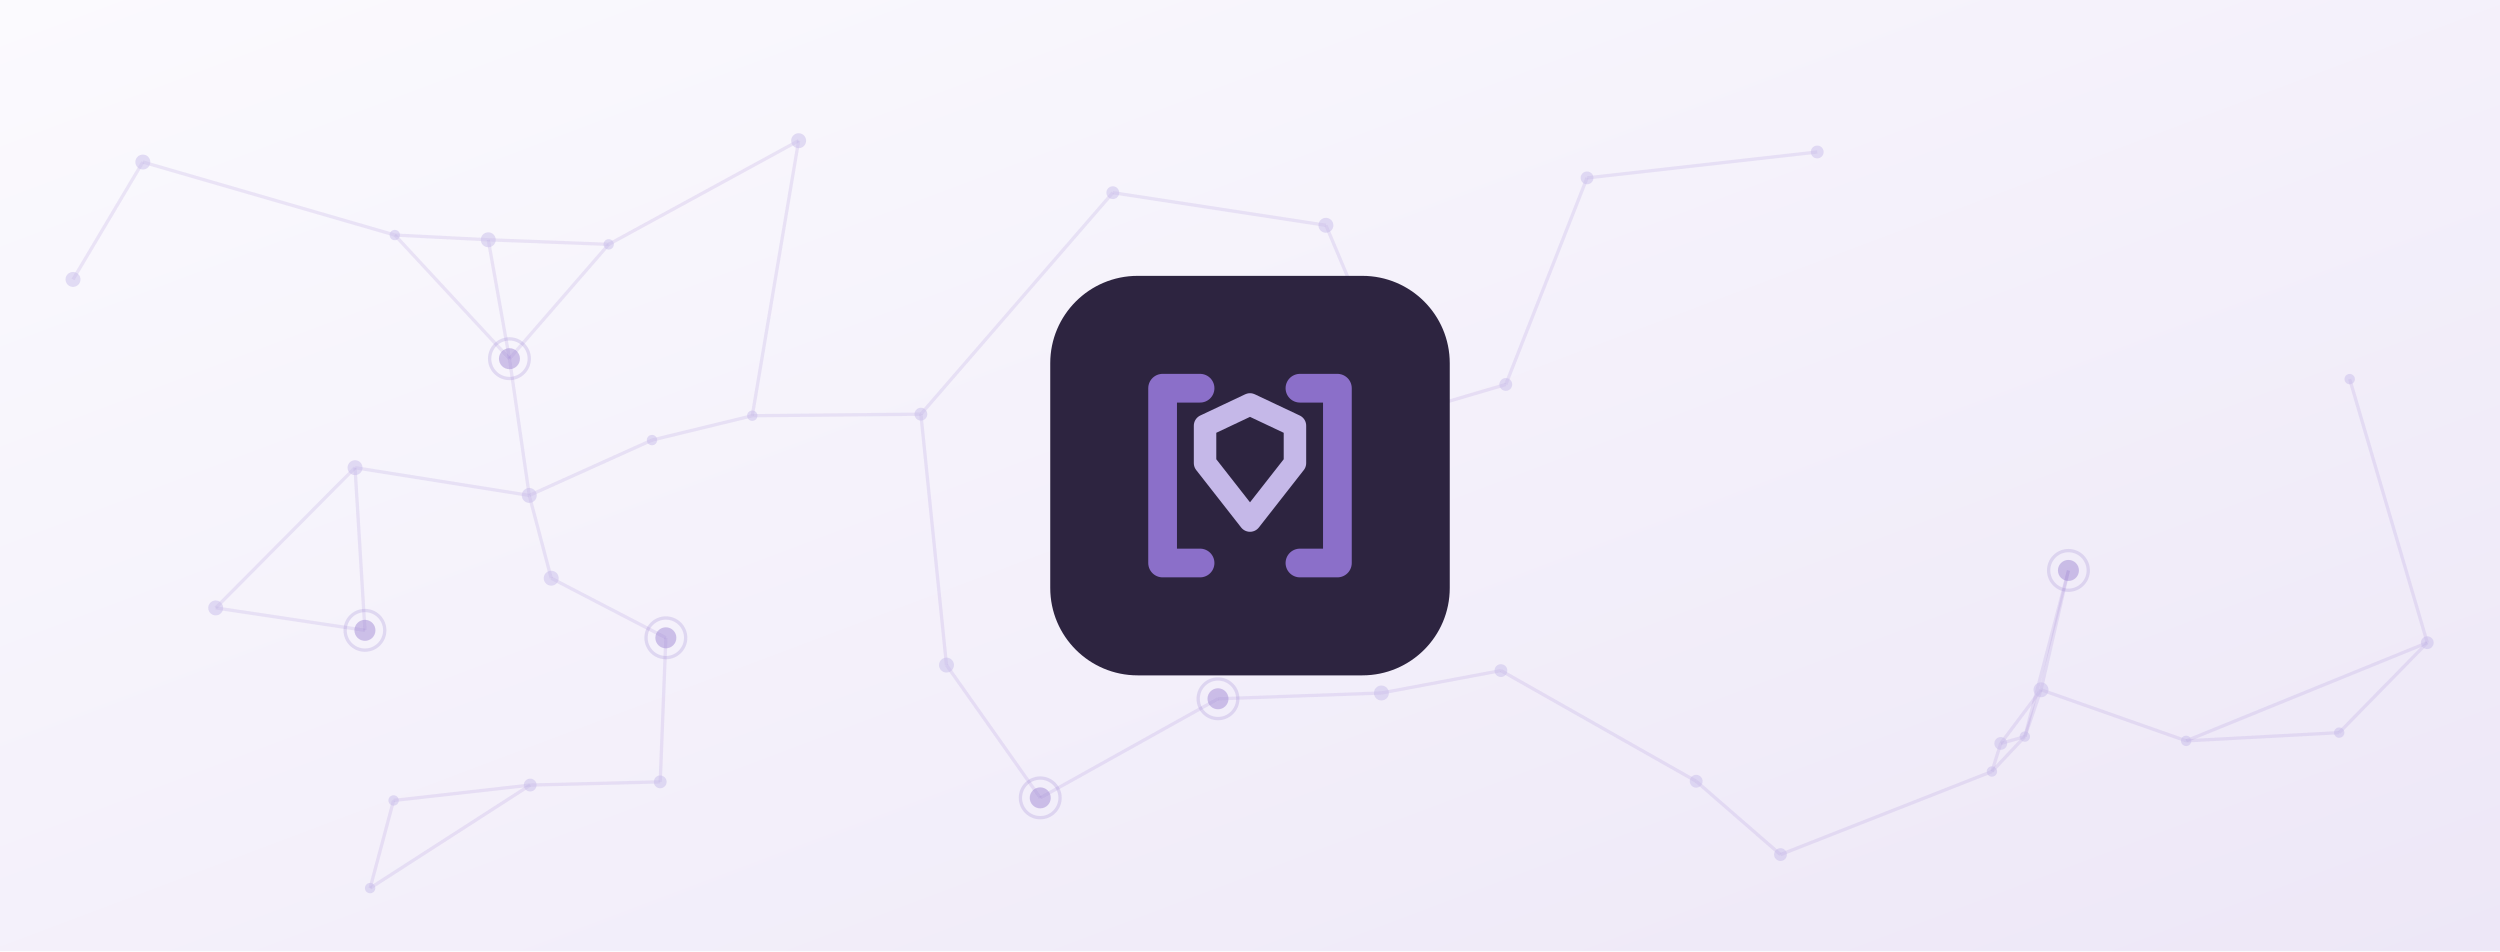
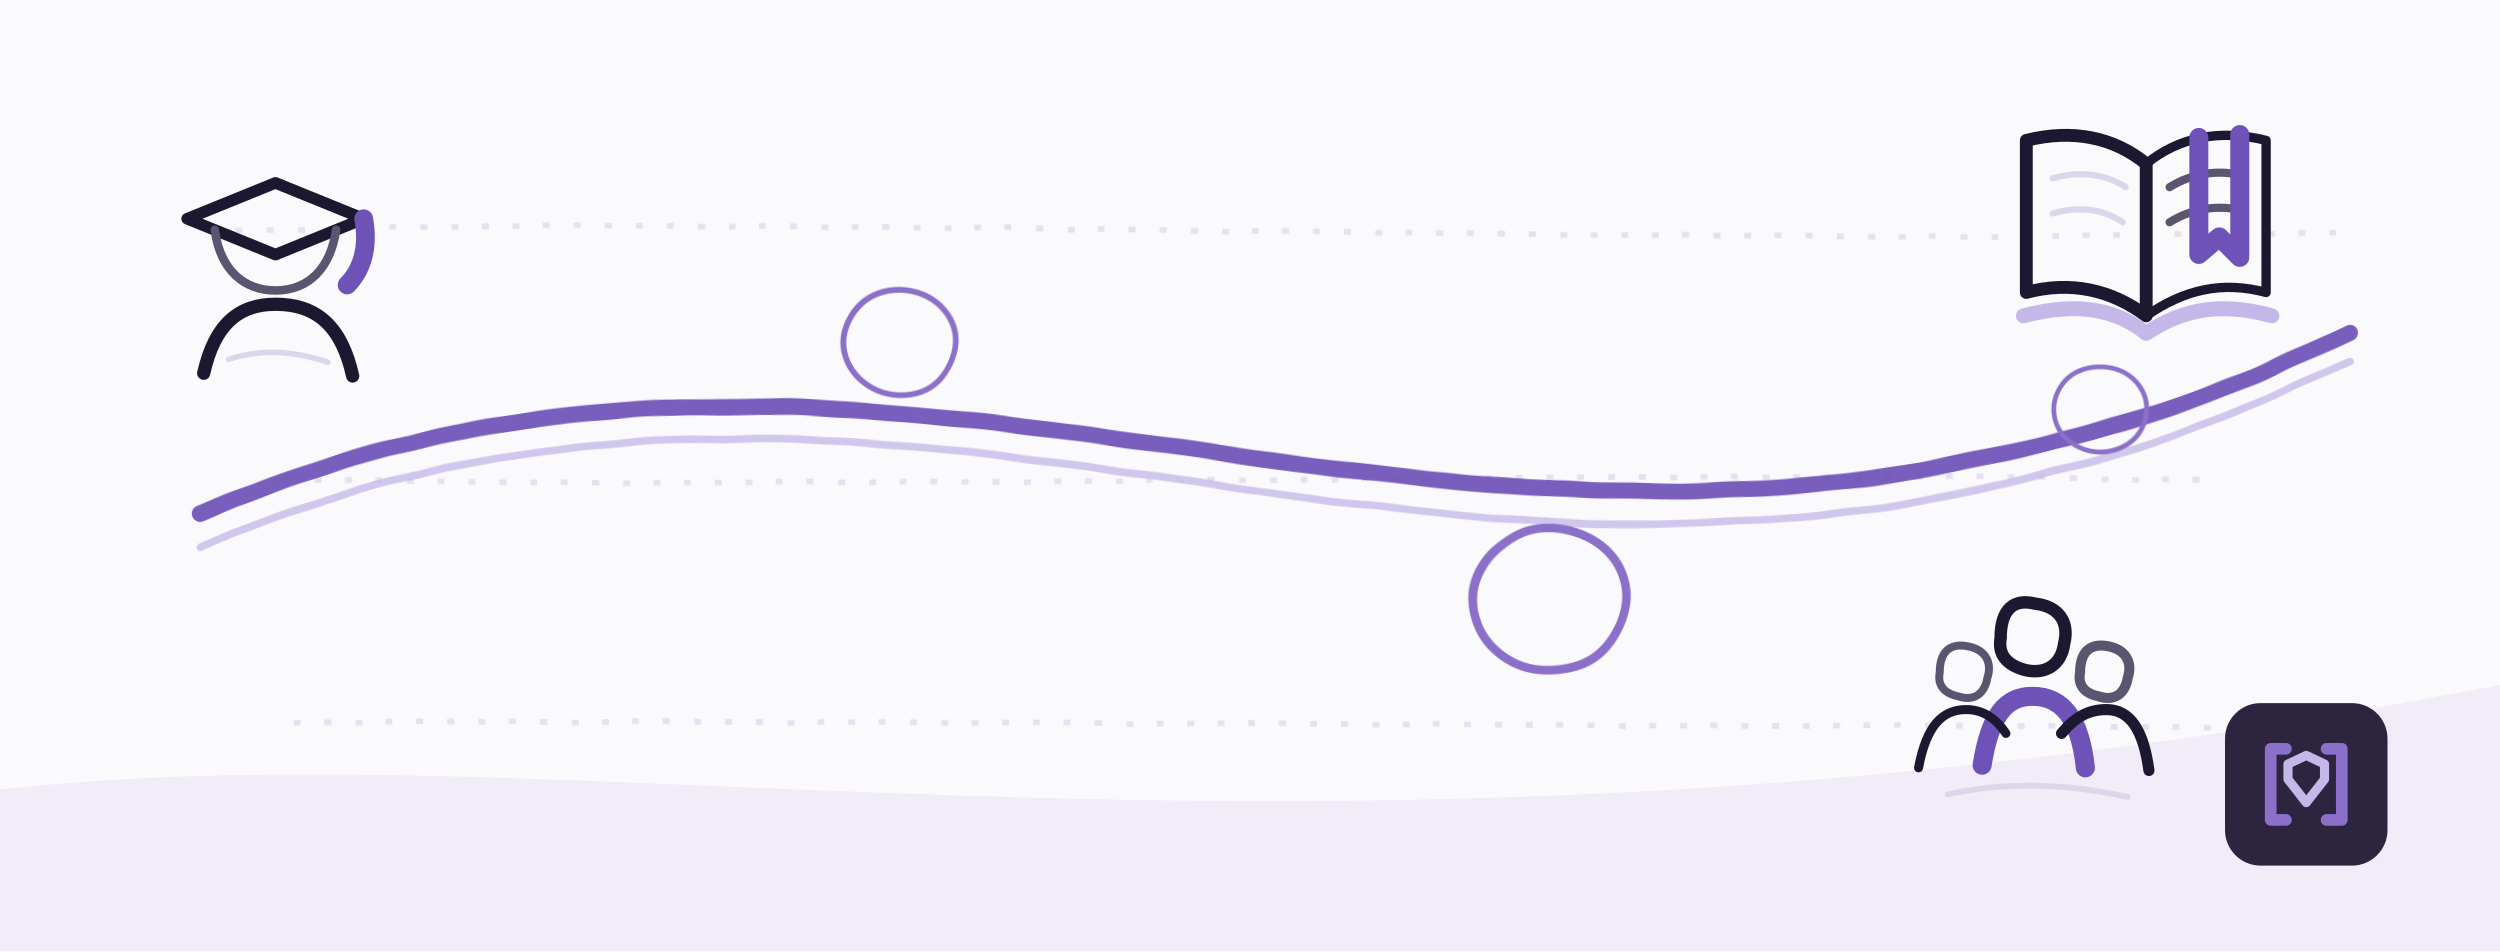
- <svg xmlns="http://www.w3.org/2000/svg" width="1640" height="624" viewBox="0 0 1640 624" role="img" aria-label="Vahtian banner">
+ <svg xmlns="http://www.w3.org/2000/svg" width="1640" height="624" viewBox="0 0 1640 624" role="img" aria-label="Vahtian rough field-note banner">
  <defs>
-     <linearGradient id="bg" x1="0" y1="0" x2="1" y2="1">
-       <stop offset="0" stop-color="#FBFAFE" />
-       <stop offset="1" stop-color="#EDE7F7" />
-     </linearGradient>
+     <filter id="rough" filterUnits="userSpaceOnUse" x="-100" y="-100" width="4000" height="2400">
+       <feTurbulence type="fractalNoise" baseFrequency="0.018" numOctaves="2" seed="33" />
+       <feDisplacementMap in="SourceGraphic" scale="2.8" />
+     </filter>
  </defs>
-   <rect width="1640" height="624" fill="url(#bg)" />
-   <g opacity="0.9">
-     <line x1="436.8" y1="418.4" x2="361.6" y2="379.3" stroke="#8B6FC9" stroke-width="2.18" stroke-opacity="0.16" />
-     <line x1="436.8" y1="418.4" x2="433.1" y2="512.9" stroke="#8B6FC9" stroke-width="2.18" stroke-opacity="0.16" />
-     <line x1="1112.7" y1="512.5" x2="1168.0" y2="560.6" stroke="#8B6FC9" stroke-width="2.18" stroke-opacity="0.16" />
-     <line x1="1112.7" y1="512.5" x2="984.6" y2="439.9" stroke="#8B6FC9" stroke-width="2.18" stroke-opacity="0.16" />
-     <line x1="320.3" y1="157.3" x2="259.0" y2="154.2" stroke="#8B6FC9" stroke-width="2.18" stroke-opacity="0.16" />
-     <line x1="320.3" y1="157.3" x2="399.3" y2="160.3" stroke="#8B6FC9" stroke-width="2.18" stroke-opacity="0.16" />
-     <line x1="259.0" y1="154.2" x2="334.2" y2="235.3" stroke="#8B6FC9" stroke-width="2.18" stroke-opacity="0.16" />
-     <line x1="1192.1" y1="99.7" x2="1041.1" y2="116.7" stroke="#8B6FC9" stroke-width="2.18" stroke-opacity="0.16" />
-     <line x1="869.8" y1="147.8" x2="922.0" y2="271.6" stroke="#8B6FC9" stroke-width="2.18" stroke-opacity="0.16" />
-     <line x1="869.8" y1="147.8" x2="730.0" y2="126.4" stroke="#8B6FC9" stroke-width="2.18" stroke-opacity="0.16" />
-     <line x1="493.5" y1="272.7" x2="427.7" y2="288.7" stroke="#8B6FC9" stroke-width="2.18" stroke-opacity="0.16" />
-     <line x1="493.5" y1="272.7" x2="604.1" y2="271.7" stroke="#8B6FC9" stroke-width="2.18" stroke-opacity="0.16" />
-     <line x1="1356.9" y1="374.2" x2="1338.9" y2="452.5" stroke="#8B6FC9" stroke-width="2.18" stroke-opacity="0.16" />
-     <line x1="1356.9" y1="374.2" x2="1328.3" y2="483.2" stroke="#8B6FC9" stroke-width="2.18" stroke-opacity="0.16" />
-     <line x1="47.9" y1="183.3" x2="93.7" y2="106.3" stroke="#8B6FC9" stroke-width="2.18" stroke-opacity="0.16" />
-     <line x1="258.2" y1="525.1" x2="242.8" y2="582.6" stroke="#8B6FC9" stroke-width="2.18" stroke-opacity="0.16" />
-     <line x1="258.2" y1="525.1" x2="347.8" y2="515.0" stroke="#8B6FC9" stroke-width="2.18" stroke-opacity="0.16" />
-     <line x1="1312.5" y1="487.7" x2="1328.3" y2="483.2" stroke="#8B6FC9" stroke-width="2.18" stroke-opacity="0.16" />
-     <line x1="1312.5" y1="487.7" x2="1306.7" y2="506.1" stroke="#8B6FC9" stroke-width="2.18" stroke-opacity="0.16" />
-     <line x1="1338.9" y1="452.5" x2="1328.3" y2="483.2" stroke="#8B6FC9" stroke-width="2.18" stroke-opacity="0.16" />
-     <line x1="1338.9" y1="452.5" x2="1312.5" y2="487.7" stroke="#8B6FC9" stroke-width="2.18" stroke-opacity="0.16" />
-     <line x1="1534.5" y1="480.6" x2="1592.3" y2="421.6" stroke="#8B6FC9" stroke-width="2.18" stroke-opacity="0.16" />
-     <line x1="1534.5" y1="480.6" x2="1434.1" y2="486.0" stroke="#8B6FC9" stroke-width="2.18" stroke-opacity="0.16" />
-     <line x1="433.1" y1="512.9" x2="347.8" y2="515.0" stroke="#8B6FC9" stroke-width="2.18" stroke-opacity="0.16" />
-     <line x1="799.0" y1="458.4" x2="906.2" y2="454.6" stroke="#8B6FC9" stroke-width="2.18" stroke-opacity="0.16" />
-     <line x1="799.0" y1="458.4" x2="682.4" y2="523.4" stroke="#8B6FC9" stroke-width="2.18" stroke-opacity="0.16" />
-     <line x1="922.0" y1="271.6" x2="987.8" y2="252.2" stroke="#8B6FC9" stroke-width="2.18" stroke-opacity="0.16" />
-     <line x1="604.1" y1="271.7" x2="620.9" y2="436.3" stroke="#8B6FC9" stroke-width="2.18" stroke-opacity="0.16" />
-     <line x1="523.9" y1="92.3" x2="399.3" y2="160.3" stroke="#8B6FC9" stroke-width="2.18" stroke-opacity="0.16" />
-     <line x1="523.9" y1="92.3" x2="493.5" y2="272.7" stroke="#8B6FC9" stroke-width="2.18" stroke-opacity="0.16" />
-     <line x1="1328.3" y1="483.2" x2="1306.7" y2="506.1" stroke="#8B6FC9" stroke-width="2.18" stroke-opacity="0.16" />
-     <line x1="1592.3" y1="421.6" x2="1434.1" y2="486.0" stroke="#8B6FC9" stroke-width="2.18" stroke-opacity="0.16" />
-     <line x1="906.2" y1="454.6" x2="984.6" y2="439.9" stroke="#8B6FC9" stroke-width="2.18" stroke-opacity="0.16" />
-     <line x1="239.4" y1="413.5" x2="141.5" y2="398.8" stroke="#8B6FC9" stroke-width="2.18" stroke-opacity="0.16" />
-     <line x1="239.4" y1="413.5" x2="232.9" y2="306.8" stroke="#8B6FC9" stroke-width="2.18" stroke-opacity="0.16" />
-     <line x1="730.0" y1="126.4" x2="604.1" y2="271.7" stroke="#8B6FC9" stroke-width="2.18" stroke-opacity="0.16" />
-     <line x1="347.2" y1="325.0" x2="361.6" y2="379.3" stroke="#8B6FC9" stroke-width="2.18" stroke-opacity="0.16" />
-     <line x1="347.2" y1="325.0" x2="427.7" y2="288.7" stroke="#8B6FC9" stroke-width="2.18" stroke-opacity="0.16" />
-     <line x1="987.8" y1="252.2" x2="1041.1" y2="116.7" stroke="#8B6FC9" stroke-width="2.18" stroke-opacity="0.16" />
-     <line x1="232.9" y1="306.8" x2="347.2" y2="325.0" stroke="#8B6FC9" stroke-width="2.18" stroke-opacity="0.16" />
-     <line x1="399.3" y1="160.3" x2="334.2" y2="235.3" stroke="#8B6FC9" stroke-width="2.18" stroke-opacity="0.16" />
-     <line x1="334.2" y1="235.3" x2="320.3" y2="157.3" stroke="#8B6FC9" stroke-width="2.18" stroke-opacity="0.16" />
-     <line x1="334.2" y1="235.3" x2="347.2" y2="325.0" stroke="#8B6FC9" stroke-width="2.18" stroke-opacity="0.16" />
-     <line x1="141.5" y1="398.8" x2="232.9" y2="306.8" stroke="#8B6FC9" stroke-width="2.18" stroke-opacity="0.16" />
-     <line x1="1541.4" y1="248.7" x2="1592.3" y2="421.6" stroke="#8B6FC9" stroke-width="2.18" stroke-opacity="0.16" />
-     <line x1="1168.0" y1="560.6" x2="1306.7" y2="506.1" stroke="#8B6FC9" stroke-width="2.18" stroke-opacity="0.16" />
-     <line x1="93.7" y1="106.3" x2="259.0" y2="154.2" stroke="#8B6FC9" stroke-width="2.18" stroke-opacity="0.16" />
-     <line x1="682.4" y1="523.4" x2="620.9" y2="436.3" stroke="#8B6FC9" stroke-width="2.18" stroke-opacity="0.16" />
-     <line x1="1434.1" y1="486.0" x2="1338.9" y2="452.5" stroke="#8B6FC9" stroke-width="2.18" stroke-opacity="0.16" />
-     <line x1="242.8" y1="582.6" x2="347.8" y2="515.0" stroke="#8B6FC9" stroke-width="2.18" stroke-opacity="0.16" />
-     <circle cx="436.8" cy="418.4" r="13.0" fill="none" stroke="#8B6FC9" stroke-width="2.18" stroke-opacity="0.22" />
-     <circle cx="436.8" cy="418.4" r="6.9" fill="#8B6FC9" fill-opacity="0.42" />
-     <circle cx="1112.7" cy="512.5" r="4.2" fill="#C5B8E8" fill-opacity="0.5" />
-     <circle cx="320.3" cy="157.3" r="4.9" fill="#C5B8E8" fill-opacity="0.5" />
-     <circle cx="259.0" cy="154.2" r="3.4" fill="#C5B8E8" fill-opacity="0.5" />
-     <circle cx="1192.1" cy="99.7" r="4.2" fill="#C5B8E8" fill-opacity="0.5" />
-     <circle cx="869.8" cy="147.8" r="4.9" fill="#C5B8E8" fill-opacity="0.5" />
-     <circle cx="493.5" cy="272.7" r="3.4" fill="#C5B8E8" fill-opacity="0.5" />
-     <circle cx="1356.9" cy="374.2" r="13.0" fill="none" stroke="#8B6FC9" stroke-width="2.18" stroke-opacity="0.22" />
-     <circle cx="1356.9" cy="374.2" r="6.9" fill="#8B6FC9" fill-opacity="0.42" />
-     <circle cx="47.9" cy="183.3" r="4.9" fill="#C5B8E8" fill-opacity="0.5" />
-     <circle cx="258.2" cy="525.1" r="3.4" fill="#C5B8E8" fill-opacity="0.5" />
-     <circle cx="1312.5" cy="487.7" r="4.2" fill="#C5B8E8" fill-opacity="0.5" />
-     <circle cx="1338.9" cy="452.5" r="4.9" fill="#C5B8E8" fill-opacity="0.5" />
-     <circle cx="1534.5" cy="480.6" r="3.4" fill="#C5B8E8" fill-opacity="0.5" />
-     <circle cx="433.1" cy="512.9" r="4.2" fill="#C5B8E8" fill-opacity="0.5" />
-     <circle cx="799.0" cy="458.4" r="13.0" fill="none" stroke="#8B6FC9" stroke-width="2.18" stroke-opacity="0.22" />
-     <circle cx="799.0" cy="458.4" r="6.9" fill="#8B6FC9" fill-opacity="0.42" />
-     <circle cx="922.0" cy="271.6" r="3.4" fill="#C5B8E8" fill-opacity="0.5" />
-     <circle cx="604.1" cy="271.7" r="4.2" fill="#C5B8E8" fill-opacity="0.5" />
-     <circle cx="523.9" cy="92.3" r="4.9" fill="#C5B8E8" fill-opacity="0.5" />
-     <circle cx="1328.3" cy="483.2" r="3.4" fill="#C5B8E8" fill-opacity="0.5" />
-     <circle cx="1592.3" cy="421.6" r="4.2" fill="#C5B8E8" fill-opacity="0.5" />
-     <circle cx="906.2" cy="454.6" r="4.9" fill="#C5B8E8" fill-opacity="0.5" />
-     <circle cx="239.4" cy="413.5" r="13.0" fill="none" stroke="#8B6FC9" stroke-width="2.18" stroke-opacity="0.22" />
-     <circle cx="239.4" cy="413.5" r="6.9" fill="#8B6FC9" fill-opacity="0.42" />
-     <circle cx="730.0" cy="126.4" r="4.2" fill="#C5B8E8" fill-opacity="0.5" />
-     <circle cx="347.2" cy="325.0" r="4.9" fill="#C5B8E8" fill-opacity="0.5" />
-     <circle cx="427.7" cy="288.7" r="3.4" fill="#C5B8E8" fill-opacity="0.5" />
-     <circle cx="987.8" cy="252.2" r="4.2" fill="#C5B8E8" fill-opacity="0.5" />
-     <circle cx="232.9" cy="306.8" r="4.9" fill="#C5B8E8" fill-opacity="0.5" />
-     <circle cx="399.3" cy="160.3" r="3.4" fill="#C5B8E8" fill-opacity="0.5" />
-     <circle cx="334.2" cy="235.3" r="13.0" fill="none" stroke="#8B6FC9" stroke-width="2.18" stroke-opacity="0.22" />
-     <circle cx="334.2" cy="235.3" r="6.9" fill="#8B6FC9" fill-opacity="0.42" />
-     <circle cx="141.5" cy="398.8" r="4.9" fill="#C5B8E8" fill-opacity="0.5" />
-     <circle cx="1541.4" cy="248.7" r="3.4" fill="#C5B8E8" fill-opacity="0.5" />
-     <circle cx="1168.0" cy="560.6" r="4.2" fill="#C5B8E8" fill-opacity="0.5" />
-     <circle cx="93.7" cy="106.3" r="4.9" fill="#C5B8E8" fill-opacity="0.5" />
-     <circle cx="1306.7" cy="506.1" r="3.4" fill="#C5B8E8" fill-opacity="0.5" />
-     <circle cx="1041.1" cy="116.7" r="4.2" fill="#C5B8E8" fill-opacity="0.5" />
-     <circle cx="682.4" cy="523.4" r="13.0" fill="none" stroke="#8B6FC9" stroke-width="2.18" stroke-opacity="0.22" />
-     <circle cx="682.4" cy="523.4" r="6.9" fill="#8B6FC9" fill-opacity="0.42" />
-     <circle cx="1434.1" cy="486.0" r="3.4" fill="#C5B8E8" fill-opacity="0.5" />
-     <circle cx="347.8" cy="515.0" r="4.2" fill="#C5B8E8" fill-opacity="0.5" />
-     <circle cx="620.9" cy="436.3" r="4.9" fill="#C5B8E8" fill-opacity="0.5" />
-     <circle cx="242.8" cy="582.6" r="3.4" fill="#C5B8E8" fill-opacity="0.5" />
-     <circle cx="984.6" cy="439.9" r="4.2" fill="#C5B8E8" fill-opacity="0.5" />
-     <circle cx="361.6" cy="379.3" r="4.9" fill="#C5B8E8" fill-opacity="0.5" />
+   <rect width="1640" height="624" fill="#FAF9FC" />
+   <path d="M0 517.9 C393.6 474.2 869.2 599.0 1640.0 449.3 L1640.0 624.0 L0 624.0 Z" fill="#F1ECF8" />
+   <g filter="url(#rough)" opacity="0.7" fill="none">
+     <path d="M154.6 151.3 C557.6 140.2 1066.0 162.5 1547.4 152.3" stroke="#DDD5EA" stroke-width="3.74" stroke-dasharray="4.5 15.7" />
+     <path d="M186.3 314.5 C557.6 322.1 1066.0 307.0 1454.3 315.2" stroke="#DDD5EA" stroke-width="3.74" stroke-dasharray="4.5 15.7" />
+     <path d="M192.9 474.3 C557.6 471.6 1066.0 477.0 1504.8 477.0" stroke="#DDD5EA" stroke-width="3.74" stroke-dasharray="4.5 15.7" />
  </g>
-   <g transform="translate(688.96,180.96) scale(8.19)">
+   <g filter="url(#rough)" fill="none" stroke-linecap="round" stroke-linejoin="round">
+     <path d="M131.2 358.8 C639.6 143.5 967.6 511.7 1541.6 237.1" stroke="#C5B8E8" stroke-width="4.94" opacity="0.78" />
+     <path d="M131.2 337.0 C623.2 124.8 984.0 486.7 1541.6 218.4" stroke="#6F52B8" stroke-width="10.64" opacity="0.93" />
+     <ellipse cx="590.4" cy="224.6" rx="37.1" ry="34.3" transform="rotate(1.2 590.4 224.6)" stroke="#8B6FC9" stroke-width="3.78" />
+     <ellipse cx="1016.8" cy="393.1" rx="50.5" ry="46.8" transform="rotate(-4.2 1016.8 393.1)" stroke="#8B6FC9" stroke-width="5.63" />
+     <ellipse cx="1377.6" cy="268.3" rx="30.3" ry="28.1" transform="rotate(-4.1 1377.6 268.3)" stroke="#8B6FC9" stroke-width="3.09" />
+   </g>
+   <g transform="translate(90.2,87.4) scale(1.8096)" fill="none" stroke-linecap="round" stroke-linejoin="round">
+     <path d="M18 31 L50 18 L82 31 L50 44 Z" stroke="#1C1830" stroke-width="4.2" />
+     <path d="M28 35 C30 50 39 57 50 57 C62 57 70 49 72 35" stroke="#5B5570" stroke-width="3.1" />
+     <path d="M82 31 C84 42 81 50 76 55" stroke="#6F52B8" stroke-width="6.8" />
+     <path d="M24 87 C28 69 37 62 50 62 C65 62 74 70 78 88" stroke="#1C1830" stroke-width="4.8" />
+     <path d="M33 82 C45 78 57 79 69 83" stroke="#DDD5EA" stroke-width="2.0" />
+   </g>
+   <g transform="translate(1246.4,368.2) scale(1.7372)" fill="none" stroke-linecap="round" stroke-linejoin="round">
+     <path d="M38 29 C38 18 43 14 51 16 C60 17 64 23 62 31 C61 39 55 43 47 41 C40 39 37 35 38 29 Z" stroke="#1C1830" stroke-width="4.7" />
+     <path d="M15 42 C15 34 19 31 25 32 C32 33 35 38 33 44 C32 50 28 53 22 51 C17 50 14 47 15 42 Z" stroke="#5B5570" stroke-width="3.0" />
+     <path d="M68 42 C68 34 72 31 78 32 C85 33 88 38 86 44 C85 50 81 53 75 51 C70 50 67 47 68 42 Z" stroke="#5B5570" stroke-width="3.8" />
+     <path d="M31 77 C34 58 40 51 50 51 C61 51 68 59 70 78" stroke="#6F52B8" stroke-width="7.2" />
+     <path d="M7 78 C10 62 16 56 25 56 C31 56 36 59 40 65" stroke="#1C1830" stroke-width="3.4" />
+     <path d="M61 65 C66 59 71 56 78 56 C87 56 92 64 94 79" stroke="#1C1830" stroke-width="4.2" />
+     <path d="M18 88 C41 83 63 84 86 89" stroke="#DDD5EA" stroke-width="2.2" />
+   </g>
+   <g transform="translate(1312.0,49.9) scale(1.9182)" fill="none" stroke-linecap="round" stroke-linejoin="round">
+     <path d="M9 22 C25 18 39 21 50 30 L50 82 C38 73 24 70 9 74 Z" stroke="#1C1830" stroke-width="4.4" />
+     <path d="M91 22 C75 18 61 21 50 30 L50 82 C63 73 76 70 91 74 Z" stroke="#1C1830" stroke-width="3.2" />
+     <path d="M18 35 C28 32 37 34 43 38 M18 47 C28 44 36 46 42 50" stroke="#DDD5EA" stroke-width="2.1" />
+     <path d="M58 38 C66 33 75 32 83 34 M58 50 C66 45 75 44 83 46" stroke="#5B5570" stroke-width="2.8" />
+     <path d="M68 21 L68 61 L75 55 L82 62 L82 20" stroke="#6F52B8" stroke-width="6.5" />
+     <path d="M8 82 C27 77 40 80 50 88 C62 80 75 77 93 82" stroke="#C5B8E8" stroke-width="5.1" />
+   </g>
+   <g transform="translate(1459.60,461.24) scale(3.3313)">
    <rect width="32" height="32" rx="7" fill="#2D2440" />
    <g fill="none" stroke="#8B6FC9" stroke-width="2.3" stroke-linecap="round" stroke-linejoin="round">
      <path d="M12 9 H9 V23 H12" />
      <path d="M20 9 H23 V23 H20" />
    </g>
    <path d="M16 10.3 L19.6 12 L19.6 15 L16 19.6 L12.4 15 L12.4 12 Z" fill="none" stroke="#C5B8E8" stroke-width="1.8" stroke-linejoin="round" />
  </g>
</svg>
